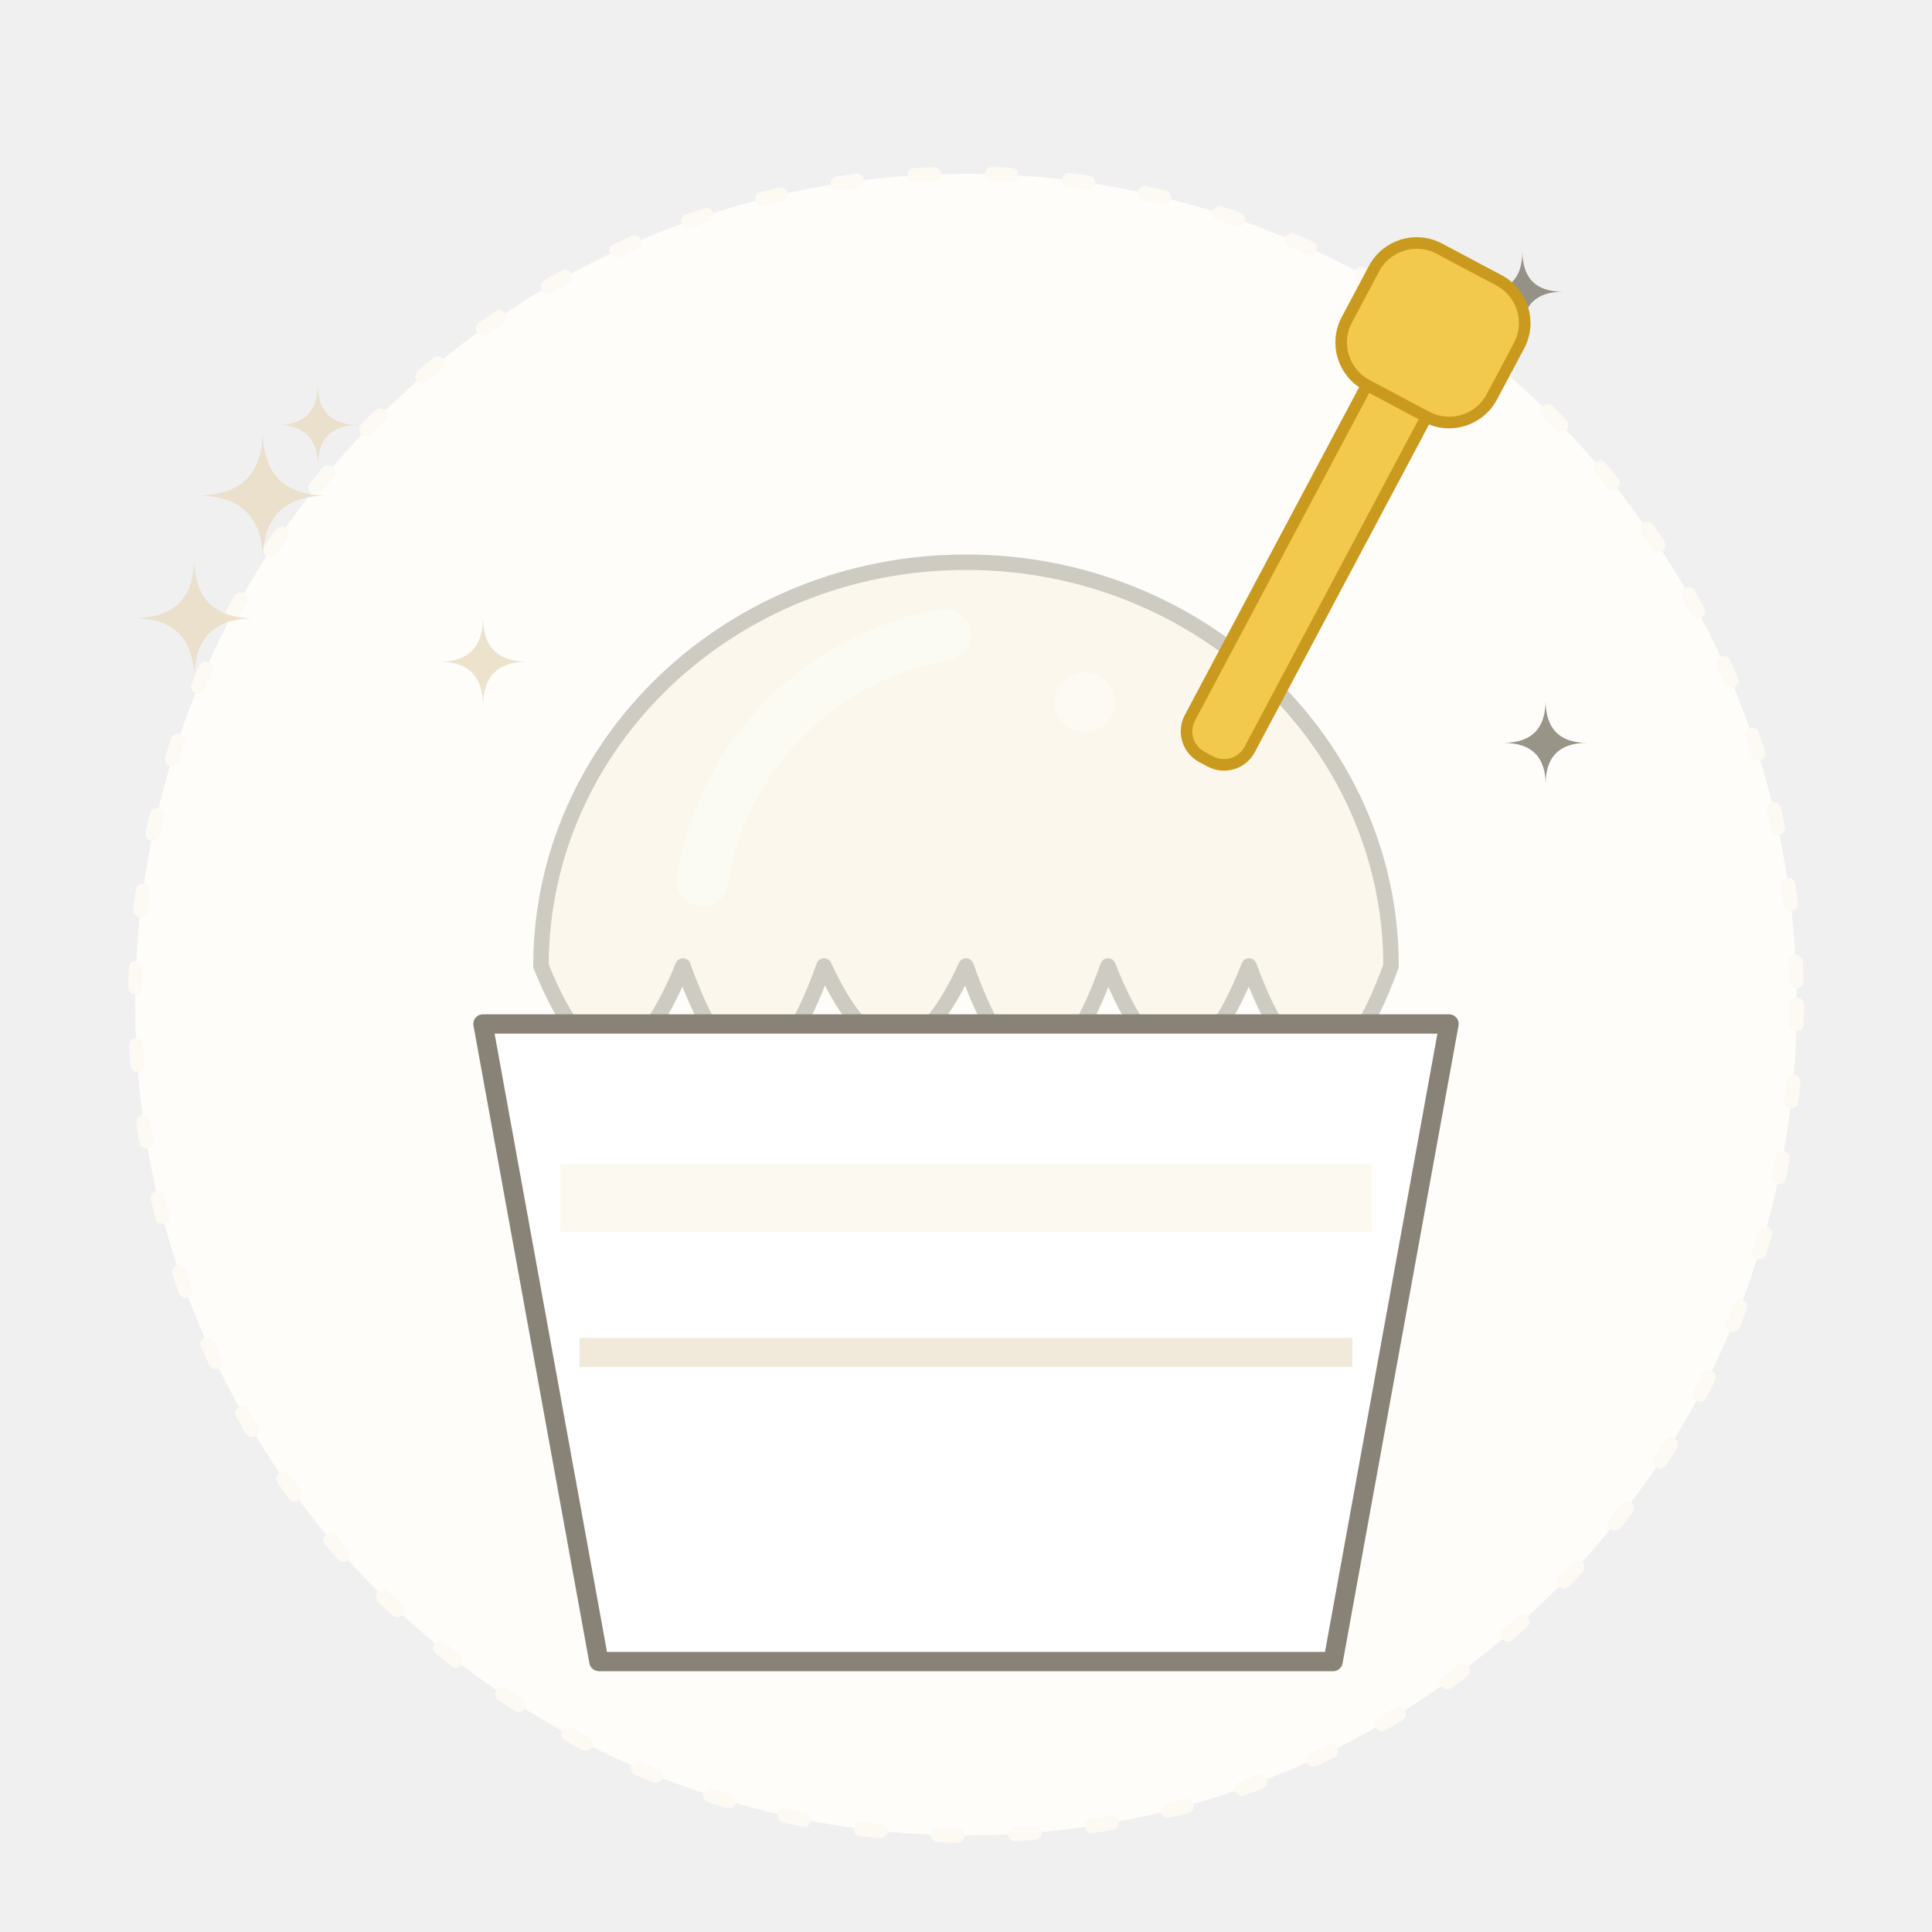
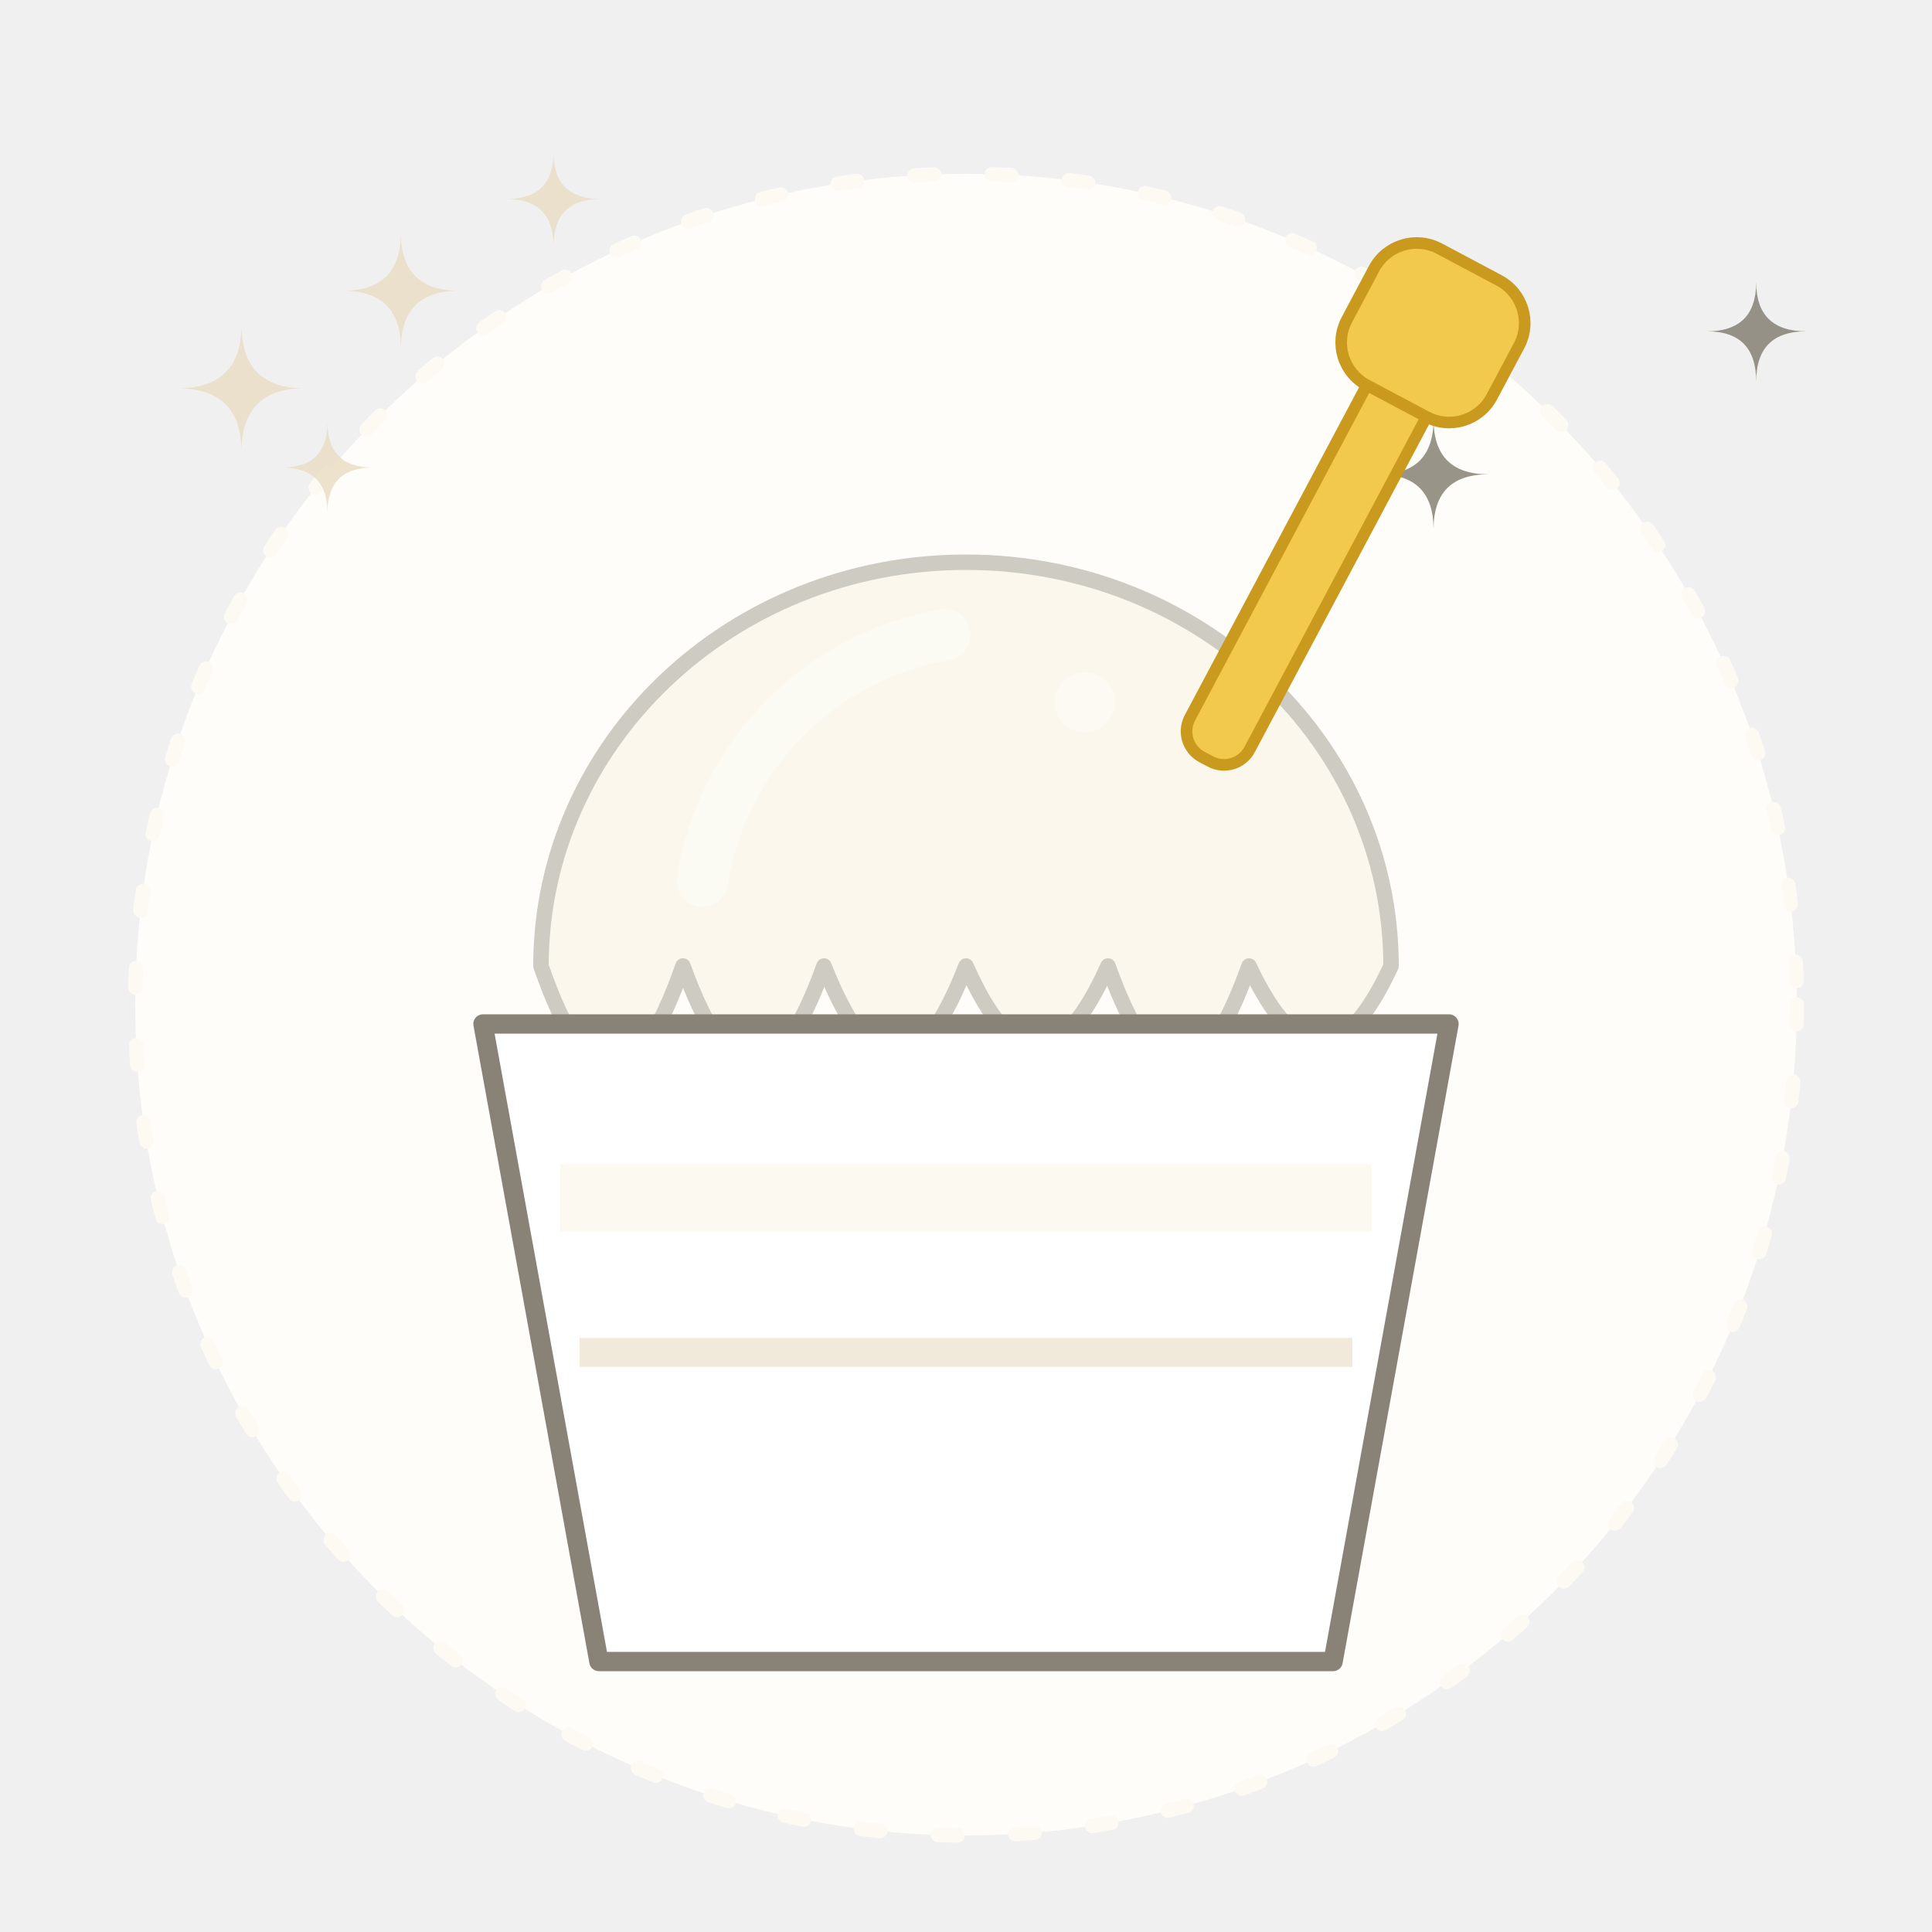
<svg xmlns="http://www.w3.org/2000/svg" viewBox="0 0 200 200" class="art">
  <circle cx="100" cy="104" r="86" fill="#FEFDFA" />
  <circle cx="100" cy="104" r="86" fill="none" stroke="#FDFAF4" stroke-width="1.5" stroke-dasharray="2 6" stroke-linecap="round" />
-   <path d="M20.1,57.8 Q20.1,64.0 26.3,64.0 Q20.1,64.0 20.1,70.3 Q20.1,64.0 13.8,64.0 Q20.1,64.0 20.1,57.8Z" fill="#E8DCC2" opacity="0.8" />
-   <path d="M50.0,63.9 Q50.0,68.5 54.6,68.5 Q50.0,68.5 50.0,73.1 Q50.0,68.5 45.5,68.5 Q50.0,68.5 50.0,63.9Z" fill="#E8DCC2" opacity="0.8" />
-   <path d="M32.9,39.8 Q32.9,44.0 37.1,44.0 Q32.9,44.0 32.9,48.2 Q32.9,44.0 28.7,44.0 Q32.9,44.0 32.9,39.8Z" fill="#E8DCC2" opacity="0.8" />
-   <path d="M27.2,44.6 Q27.2,51.3 33.9,51.3 Q27.2,51.3 27.2,58.0 Q27.2,51.3 20.4,51.3 Q27.2,51.3 27.2,44.6Z" fill="#E8DCC2" opacity="0.8" />
-   <path d="M157.6,26.0 Q157.6,30.2 161.8,30.2 Q157.6,30.2 157.6,34.4 Q157.6,30.2 153.5,30.2 Q157.6,30.2 157.6,26.0Z" fill="#80796B" opacity="0.8" />
-   <path d="M160.0,72.5 Q160.0,76.9 164.3,76.9 Q160.0,76.9 160.0,81.2 Q160.0,76.9 155.6,76.9 Q160.0,76.9 160.0,72.5Z" fill="#80796B" opacity="0.8" />
-   <path d="M56.0,100.0 A44.0,41.8 0 0 1 144.0,100.0 Q136.7,120.0 129.3,100.0 Q122.0,118.5 114.7,100.0 Q107.3,120.6 100.0,100.0 Q92.7,116.0 85.3,100.0 Q78.0,120.4 70.7,100.0 Q63.3,118.1 56.0,100.0 Z" fill="#FBF7EC" stroke="#CECBC2" stroke-width="1.6" stroke-linejoin="round" />
-   <path d="M77.0,106.6 q0,18.5 4.0,18.5 q4.0,0 4.0,-18.5z" fill="#FBF7EC" />
+   <path d="M25.0,33.6 Q25.0,40.2 31.5,40.2 Q25.0,40.2 25.0,46.8 Q25.0,40.2 18.4,40.2 Q25.0,40.2 25.0,33.6Z" fill="#E8DCC2" opacity="0.8" />
+   <path d="M41.5,24.1 Q41.5,30.1 47.5,30.1 Q41.5,30.1 41.5,36.1 Q41.5,30.1 35.5,30.1 Q41.5,30.1 41.5,24.1Z" fill="#E8DCC2" opacity="0.8" />
+   <path d="M33.9,43.7 Q33.9,48.4 38.6,48.4 Q33.9,48.4 33.9,53.1 Q33.9,48.4 29.2,48.4 Q33.9,48.4 33.9,43.7Z" fill="#E8DCC2" opacity="0.8" />
+   <path d="M57.3,15.8 Q57.3,20.6 62.2,20.6 Q57.3,20.6 57.3,25.5 Q57.3,20.6 52.4,20.6 Q57.3,20.6 57.3,15.8Z" fill="#E8DCC2" opacity="0.8" />
+   <path d="M181.8,29.2 Q181.8,34.3 187.0,34.3 Q181.8,34.3 181.8,39.5 Q181.8,34.3 176.7,34.3 Q181.8,34.3 181.8,29.2Z" fill="#80796B" opacity="0.8" />
+   <path d="M148.4,43.4 Q148.4,49.1 154.1,49.1 Q148.4,49.1 148.4,54.8 Q148.4,49.1 142.7,49.1 Q148.4,49.1 148.4,43.4Z" fill="#80796B" opacity="0.8" />
+   <path d="M56.0,100.0 A44.0,41.8 0 0 1 144.0,100.0 Q136.7,115.8 129.3,100.0 Q122.0,120.4 114.7,100.0 Q107.3,116.5 100.0,100.0 Q92.7,118.7 85.3,100.0 Q78.0,120.2 70.7,100.0 Q63.3,121.1 56.0,100.0 Z" fill="#FBF7EC" stroke="#CECBC2" stroke-width="1.6" stroke-linejoin="round" />
+   <path d="M113.0,106.6 q0,18.5 4.0,18.5 q4.0,0 4.0,-18.5z" fill="#FBF7EC" />
  <path d="M72.7,91.2 A30.8,30.8 0 0 1 97.8,65.7" fill="none" stroke="#FDFBF5" stroke-width="5.3" stroke-linecap="round" opacity="0.85" />
  <circle cx="112.3" cy="72.7" r="3.1" fill="#FDFBF5" opacity="0.9" />
  <path d="M50,106 L150,106 L138,172 L62,172 Z" fill="#FFFFFF" stroke="#898276" stroke-width="2" stroke-linejoin="round" />
  <path d="M58,124 L142,124" stroke="#FCF9F0" stroke-width="7" />
  <path d="M60,140 L140,140" stroke="#E8DCC2" stroke-width="3" opacity="0.6" />
  <g transform="rotate(28 130 70)">
    <rect x="126" y="30" width="7" height="50" rx="3" fill="#F2C94C" stroke="#C99A1E" stroke-width="1.2" />
    <rect x="121" y="22" width="17" height="16" rx="5" fill="#F2C94C" stroke="#C99A1E" stroke-width="1.2" />
  </g>
</svg>
